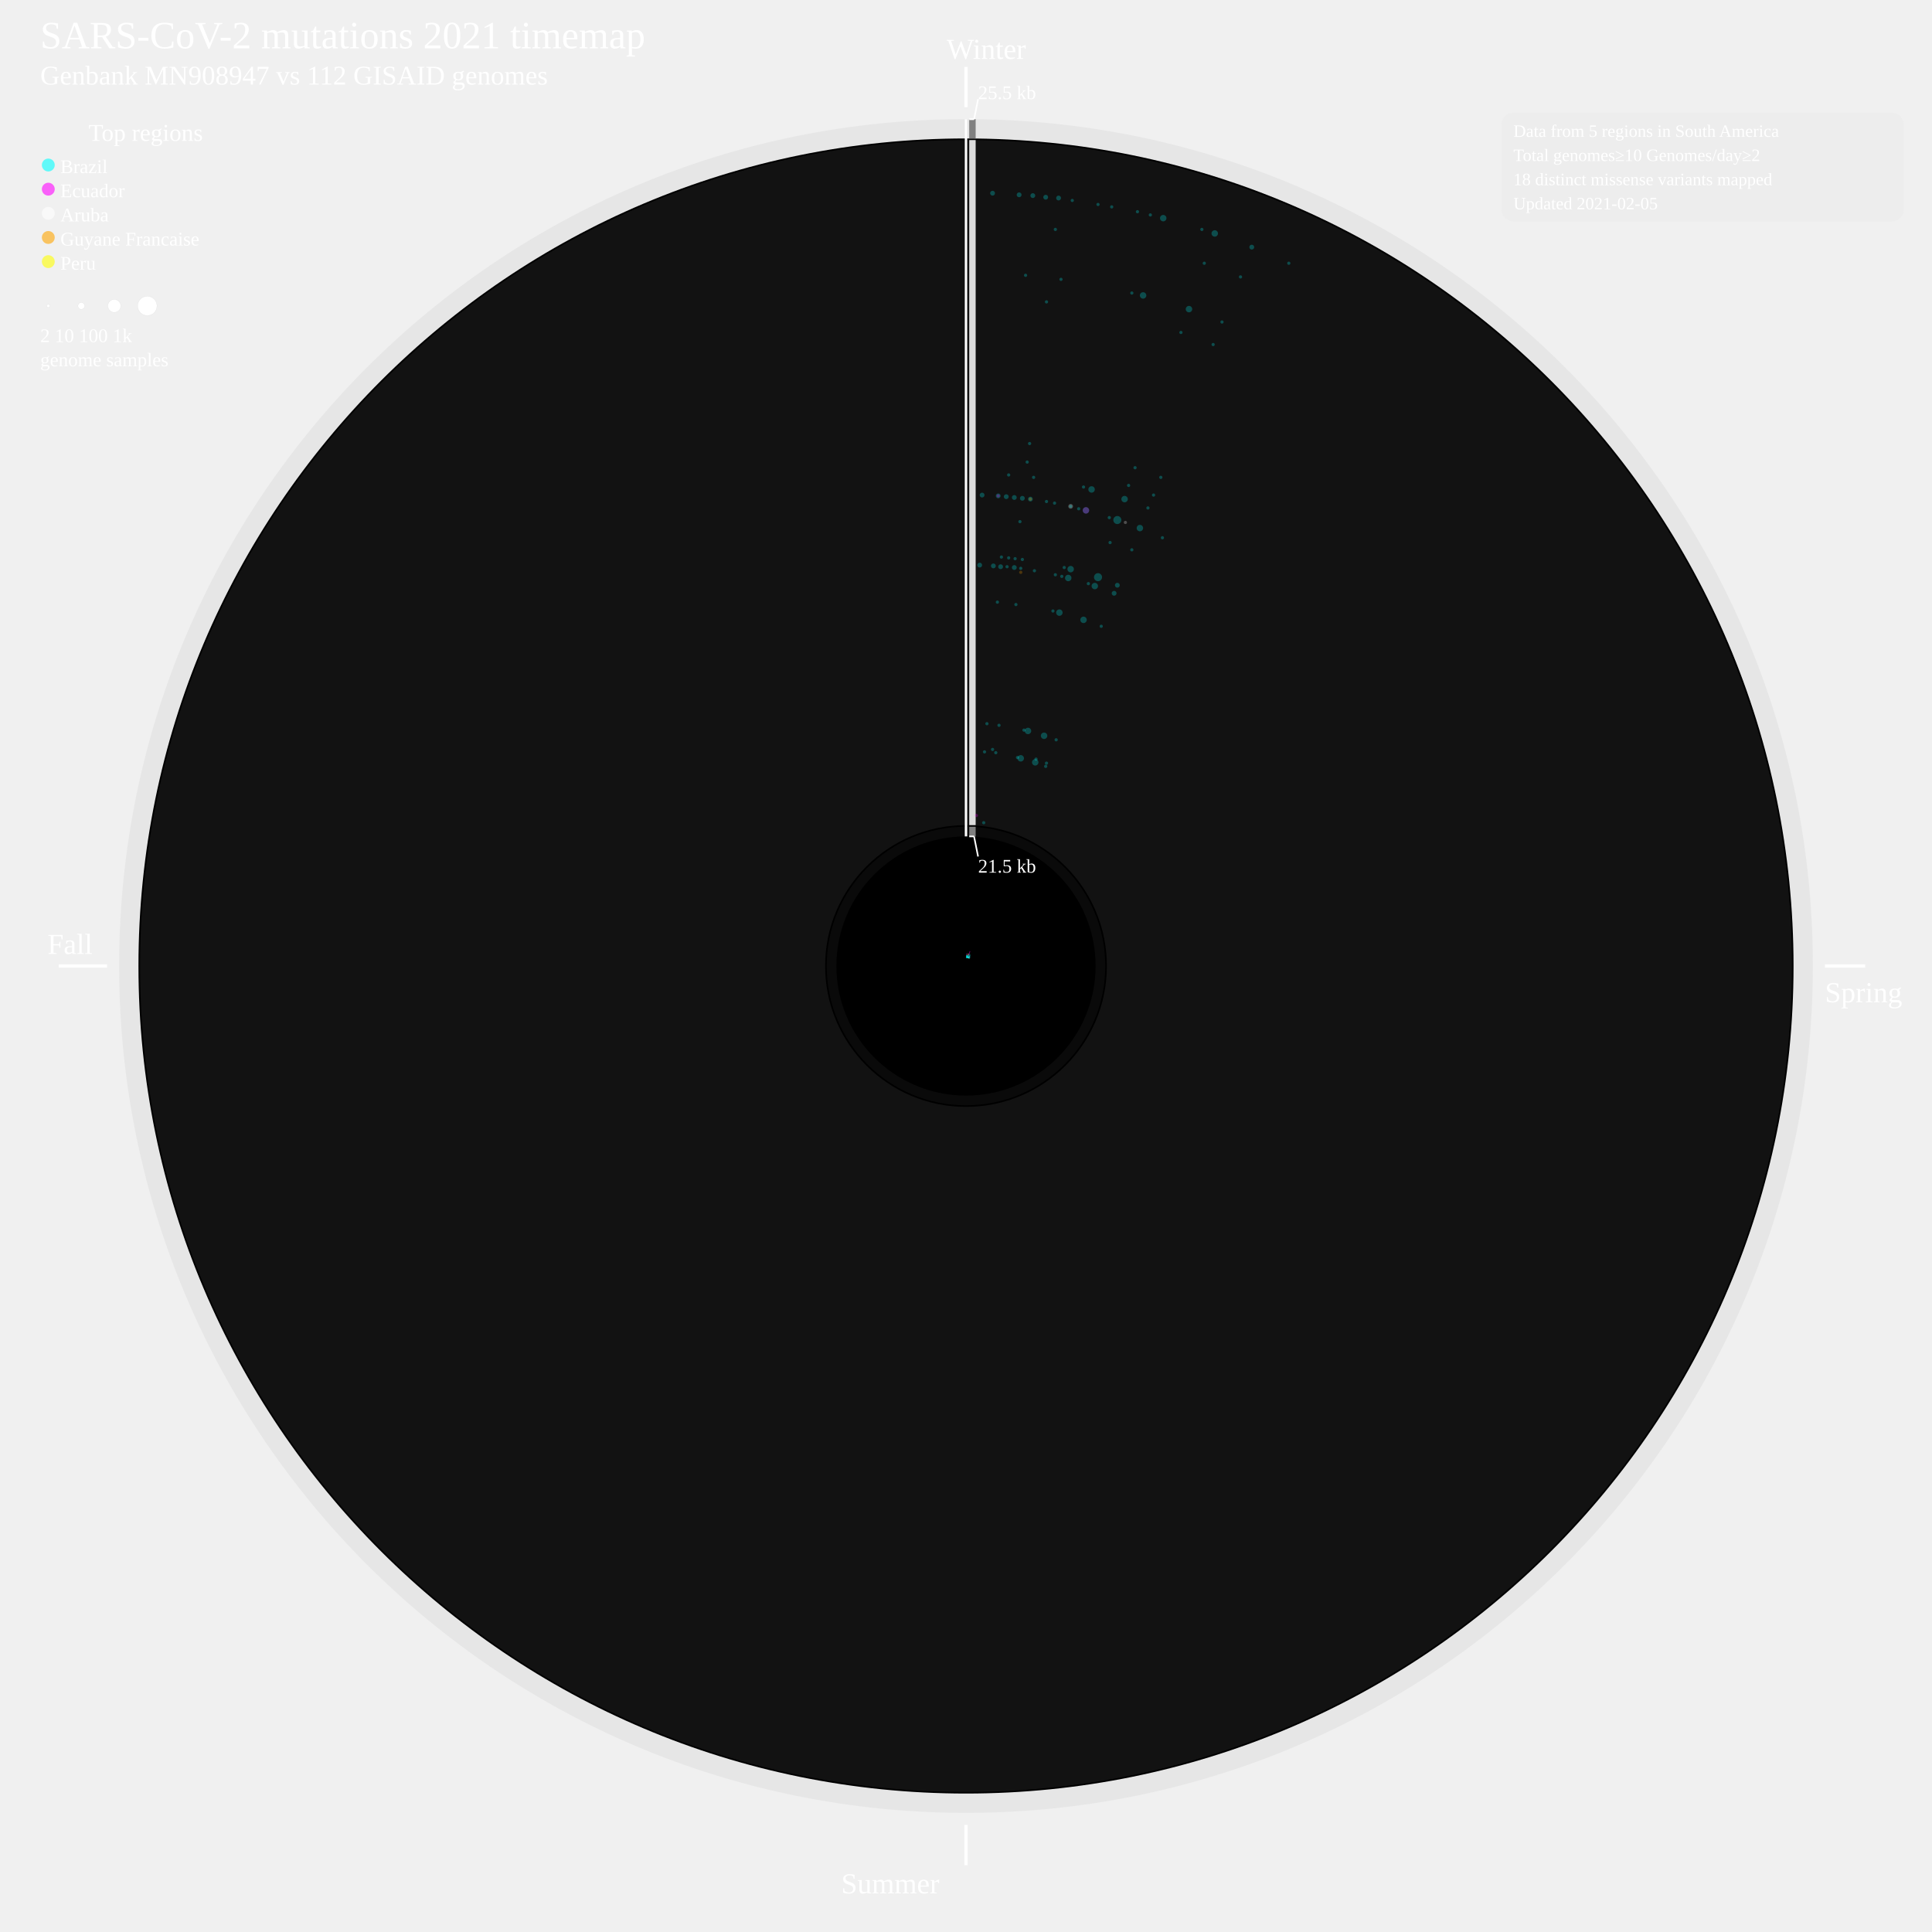
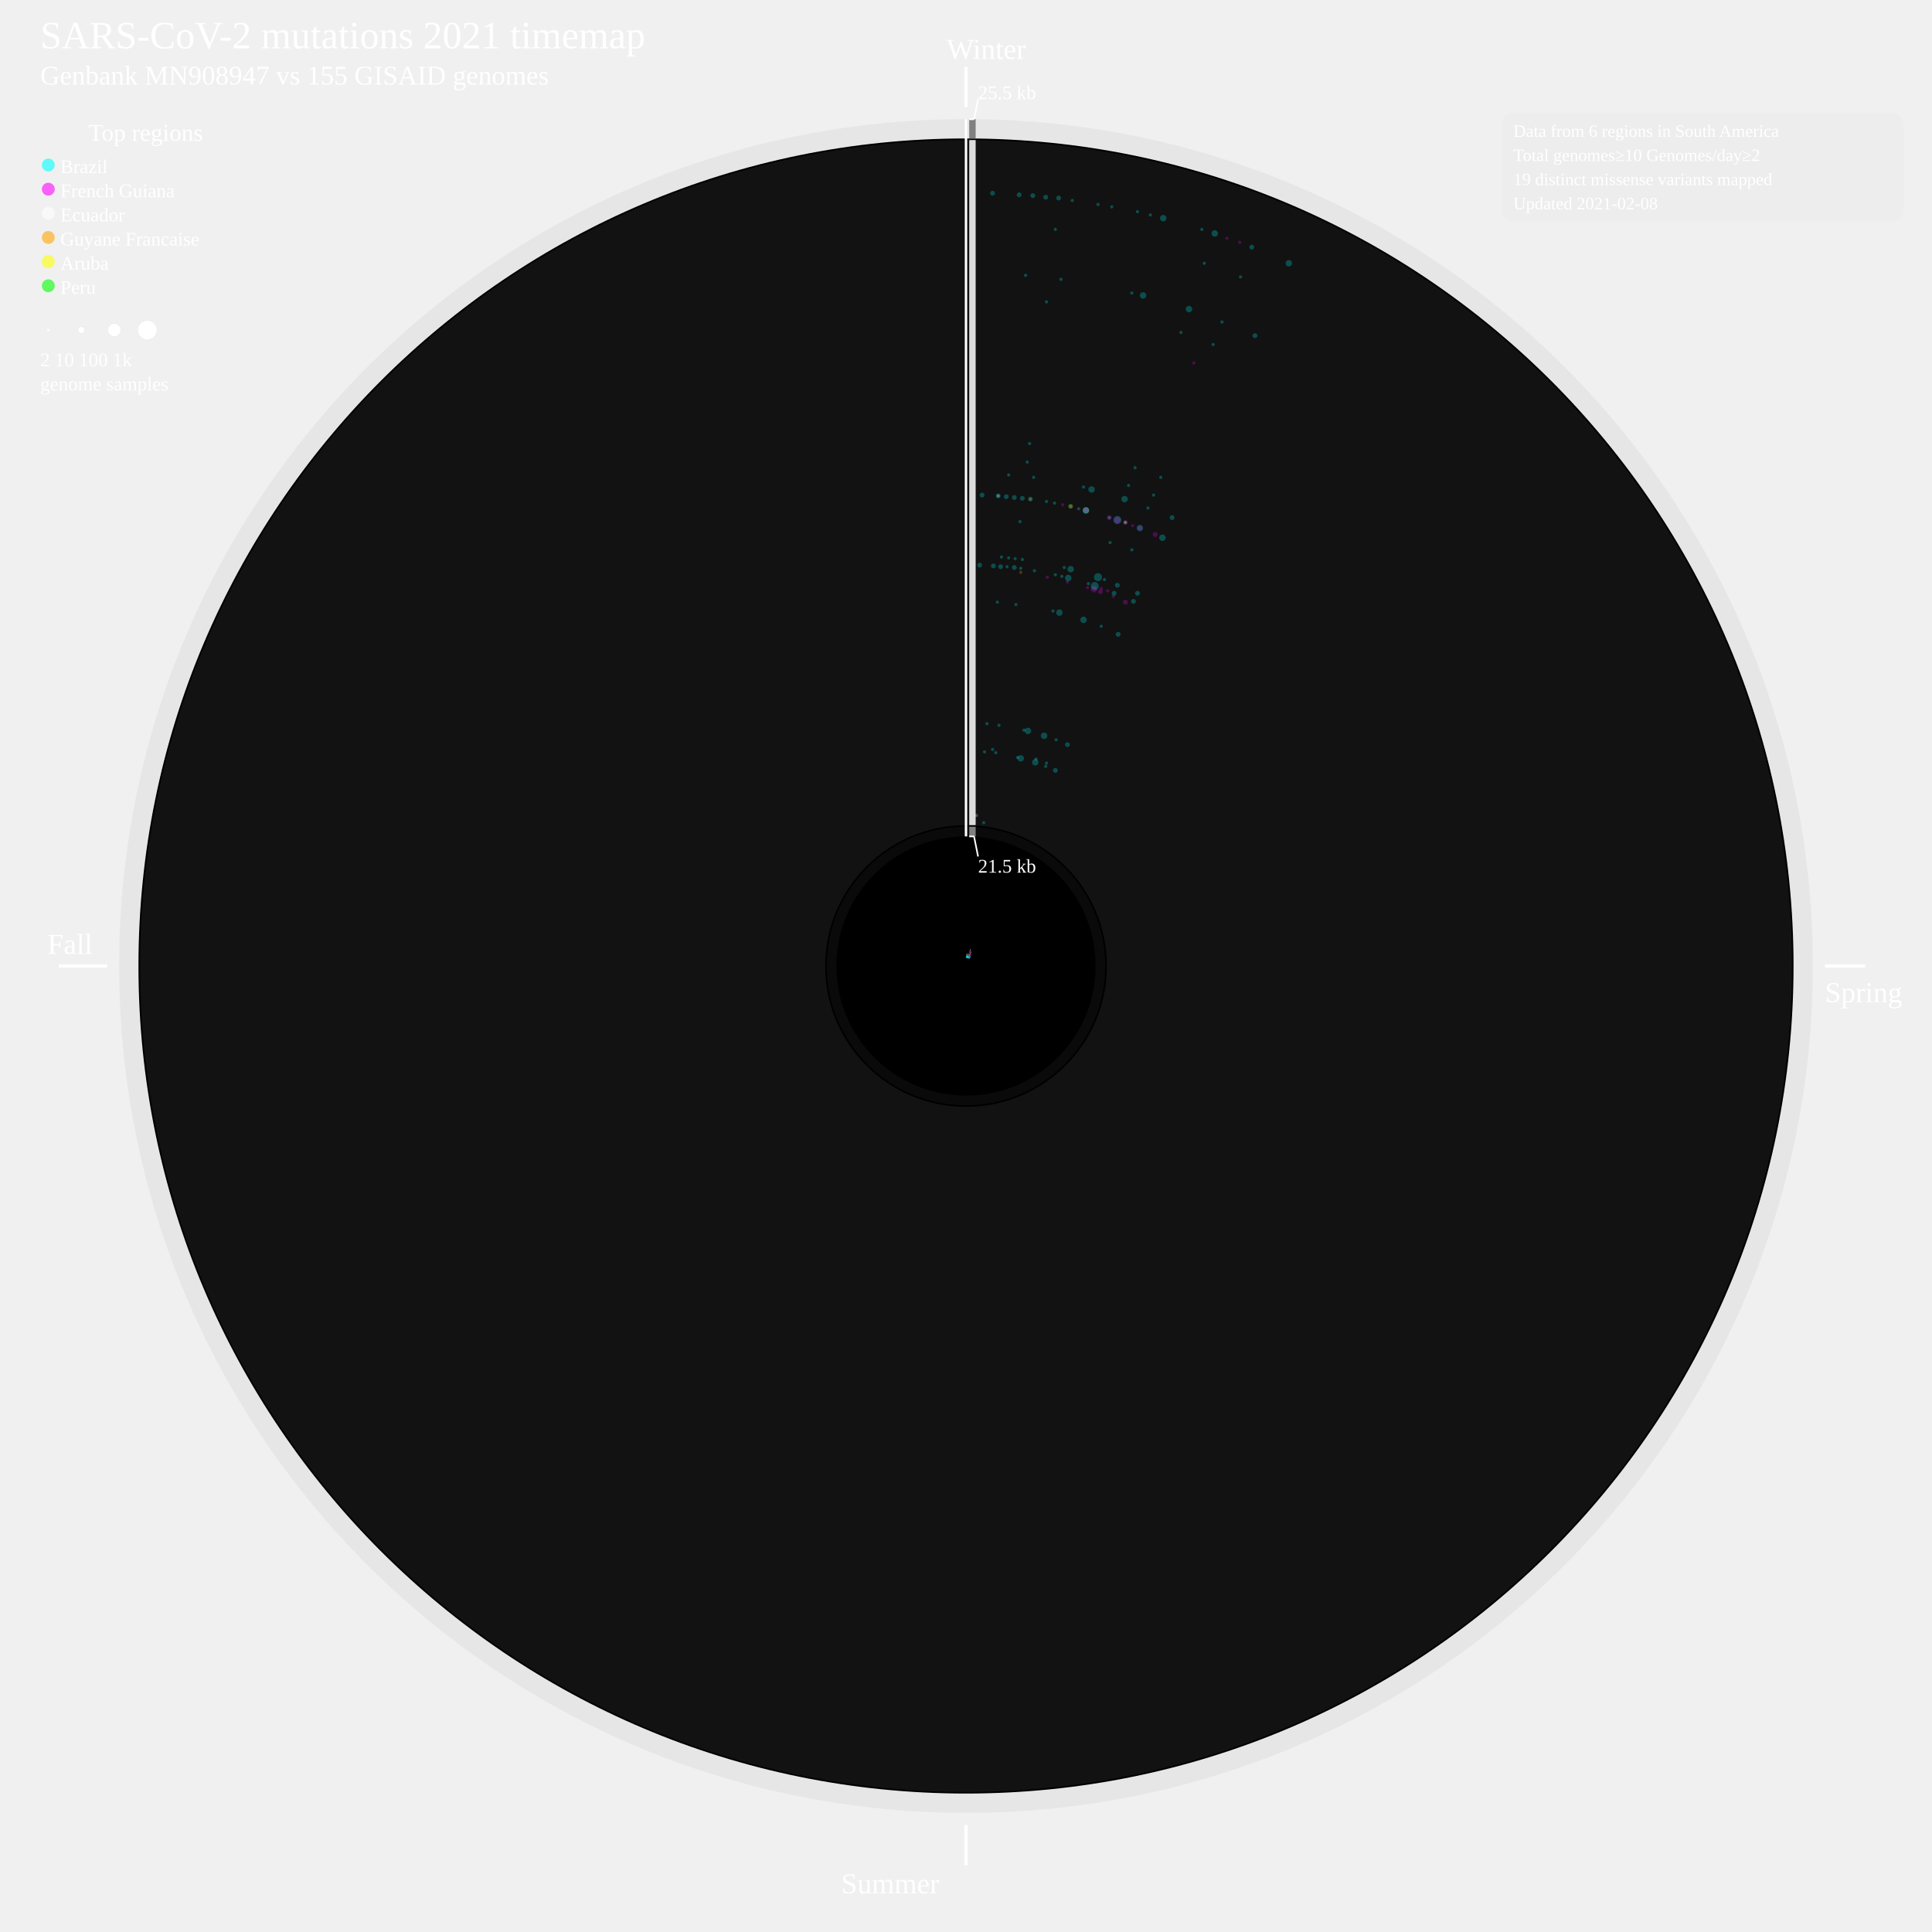
<svg xmlns="http://www.w3.org/2000/svg" width="2400" height="2400" style="background-color:black">
  <defs>
    <style type="text/css">
	.sb {
	stroke-width:0.8;
	stroke-opacity:50%;
	}
	.cv {
	stroke: none;
	fill-opacity:0.25;
	}
	a:link, a:visited {
	cursor: pointer;
	}
	a:hover, a:active {
	outline: dotted 2px yellow;
	}
	g:hover, g:active {
	outline: dotted 2px yellow;
	}
	</style>
  </defs>
  <circle cx="1200" cy="1200" r="1052" style="fill:grey;stroke:black;stroke-width:0;fill-opacity:0.085;" />
  <circle cx="1200" cy="1200" r="1028" style="fill:black;stroke:black;stroke-width:0;fill-opacity:1;" />
  <circle cx="1200" cy="1200" r="1026" style="fill:gainsboro;stroke:black;stroke-width:0;fill-opacity:0.085;" />
  <circle cx="1200" cy="1200" r="175" style="fill:black;stroke:black;stroke-width:0;fill-opacity:1;" />
  <circle cx="1200" cy="1200" r="173" style="fill:grey;stroke:black;stroke-width:0;fill-opacity:0.085;" />
  <circle cx="1200" cy="1200" r="161" style="fill:black;stroke:black;stroke-width:0;fill-opacity:1;" />
  <a href="https://bcgsc.github.io/SARS2_2021">
    <text font-size="4.0em" x="50" y="60" fill="white">SARS-CoV-2 mutations 2021 timemap</text>
  </a>
-   <text font-size="2.8em" x="50" y="105" fill="white">Genbank MN908947 vs 112 GISAID genomes</text>
+   <text font-size="2.8em" x="50" y="105" fill="white">Genbank MN908947 vs 155 GISAID genomes</text>
  <line x1="1200" y1="83.131" x2="1200" y2="133.131" style="stroke:white;stroke-width:4" />
  <text font-size="3.0em" x="1176" y="73.131" fill="white">Winter</text>
  <line x1="2267" y1="1200" x2="2317" y2="1200" style="stroke:white;stroke-width:4" />
  <text font-size="3.0em" x="2267" y="1245" fill="white">Spring</text>
  <line x1="1200" y1="2267" x2="1200" y2="2317" style="stroke:white;stroke-width:4" />
  <text font-size="3.0em" x="1045" y="2352" fill="white">Summer</text>
  <line x1="133" y1="1200" x2="73" y2="1200" style="stroke:white;stroke-width:4" />
  <text font-size="3.0em" x="59" y="1185" fill="white">Fall</text>
  <g>
    <line x1="1208" y1="1039" x2="1208" y2="1027" style="stroke:grey;stroke-width:8" />
  </g>
  <g>
    <line x1="1208" y1="1025" x2="1208" y2="174" style="stroke:gainsboro;stroke-width:8" />
  </g>
  <g>
    <line x1="1208" y1="172" x2="1208" y2="148" style="stroke:grey;stroke-width:8" />
  </g>
  <line x1="1200" y1="148.131" x2="1200" y2="1039" style="stroke:white;stroke-width:3" />
  <line x1="1204" y1="148.131" x2="1210" y2="148.131" style="stroke:white;stroke-width:2" />
  <line x1="1210" y1="148.131" x2="1215" y2="123.131" style="stroke:white;stroke-width:2" />
  <line x1="1204" y1="1039" x2="1210" y2="1039" style="stroke:white;stroke-width:2" />
  <line x1="1210" y1="1039" x2="1215" y2="1064" style="stroke:white;stroke-width:2" />
  <text font-size="2.0em" x="1215" y="123.131" fill="white">25.5 kb</text>
  <text font-size="2.0em" x="1215" y="1084" fill="white">21.5 kb</text>
  <text font-size="2.5em" x="110" y="175" fill="white">Top regions</text>
  <circle cx="60" cy="205" r="8" style="fill:cyan;stroke:black;stroke-width:0;fill-opacity:0.6;" />
  <text font-size="2.0em" x="75" y="215" fill="white">Brazil</text>
  <circle cx="60" cy="235" r="8" style="fill:fuchsia;stroke:black;stroke-width:0;fill-opacity:0.6;" />
-   <text font-size="2.0em" x="75" y="245" fill="white">Ecuador</text>
+   <text font-size="2.0em" x="75" y="245" fill="white">French Guiana</text>
  <circle cx="60" cy="265" r="8" style="fill:white;stroke:black;stroke-width:0;fill-opacity:0.6;" />
-   <text font-size="2.0em" x="75" y="275" fill="white">Aruba</text>
+   <text font-size="2.0em" x="75" y="275" fill="white">Ecuador</text>
  <circle cx="60" cy="295" r="8" style="fill:orange;stroke:black;stroke-width:0;fill-opacity:0.6;" />
  <text font-size="2.0em" x="75" y="305" fill="white">Guyane Francaise</text>
  <circle cx="60" cy="325" r="8" style="fill:yellow;stroke:black;stroke-width:0;fill-opacity:0.6;" />
-   <text font-size="2.0em" x="75" y="335" fill="white">Peru</text>
-   <circle cx="60" cy="380" r="1.908" style="fill:white;stroke:lightgrey;stroke-width:0.2;" />
-   <circle cx="101" cy="380" r="4.166" style="fill:white;stroke:lightgrey;stroke-width:0.2;" />
-   <circle cx="142" cy="380" r="8.017" style="fill:white;stroke:lightgrey;stroke-width:0.2;" />
-   <circle cx="183" cy="380" r="12.002" style="fill:white;stroke:lightgrey;stroke-width:0.2;" />
-   <text font-size="2.0em" x="50" y="425" fill="white">2      10        100        1k</text>
-   <text font-size="2.0em" x="50" y="455" fill="white">genome samples</text>
+   <text font-size="2.0em" x="75" y="335" fill="white">Aruba</text>
+   <circle cx="60" cy="355" r="8" style="fill:lime;stroke:black;stroke-width:0;fill-opacity:0.6;" />
+   <text font-size="2.0em" x="75" y="365" fill="white">Peru</text>
+   <circle cx="60" cy="410" r="1.908" style="fill:white;stroke:lightgrey;stroke-width:0.2;" />
+   <circle cx="101" cy="410" r="4.166" style="fill:white;stroke:lightgrey;stroke-width:0.2;" />
+   <circle cx="142" cy="410" r="8.017" style="fill:white;stroke:lightgrey;stroke-width:0.2;" />
+   <circle cx="183" cy="410" r="12.002" style="fill:white;stroke:lightgrey;stroke-width:0.2;" />
+   <text font-size="2.0em" x="50" y="455" fill="white">2      10        100        1k</text>
+   <text font-size="2.0em" x="50" y="485" fill="white">genome samples</text>
  <g>
    <line x1="1200.3" y1="1190.0" x2="1200.5" y2="1186.9" style="stroke:cyan;" class="sb" />
  </g>
  <g>
    <circle cx="1217" cy="702" r="3" style="fill:cyan;" class="cv" />
  </g>
  <g>
    <circle cx="1220" cy="615" r="3" style="fill:cyan;" class="cv" />
  </g>
  <g>
    <circle cx="1233" cy="240" r="3" style="fill:cyan;" class="cv" />
  </g>
  <g>
    <line x1="1200.7" y1="1190.0" x2="1200.9" y2="1186.9" style="stroke:cyan;" class="sb" />
  </g>
  <g>
-     <line x1="1200.9" y1="1186.9" x2="1201.1" y2="1184.2" style="stroke:fuchsia;" class="sb" />
-   </g>
-   <g>
-     <circle cx="1213" cy="1013" r="2" style="fill:fuchsia;" class="cv" />
+     <line x1="1200.9" y1="1186.9" x2="1201.1" y2="1184.2" style="stroke:white;" class="sb" />
+   </g>
+   <g>
+     <circle cx="1213" cy="1013" r="2" style="fill:white;" class="cv" />
  </g>
  <g>
    <circle cx="1234" cy="703" r="3" style="fill:cyan;" class="cv" />
  </g>
  <g>
    <circle cx="1240" cy="616" r="3" style="fill:cyan;" class="cv" />
  </g>
  <g>
-     <circle cx="1240" cy="616" r="2" style="fill:fuchsia;" class="cv" />
+     <circle cx="1240" cy="616" r="2" style="fill:white;" class="cv" />
  </g>
  <g>
    <circle cx="1266" cy="242" r="3" style="fill:cyan;" class="cv" />
  </g>
  <g>
    <line x1="1200.9" y1="1190.0" x2="1201.2" y2="1186.2" style="stroke:cyan;" class="sb" />
  </g>
  <g>
    <circle cx="1223" cy="934" r="2" style="fill:cyan;" class="cv" />
  </g>
  <g>
    <circle cx="1226" cy="899" r="2" style="fill:cyan;" class="cv" />
  </g>
  <g>
    <circle cx="1239" cy="748" r="2" style="fill:cyan;" class="cv" />
  </g>
  <g>
    <circle cx="1243" cy="704" r="3" style="fill:cyan;" class="cv" />
  </g>
  <g>
    <circle cx="1244" cy="692" r="2" style="fill:cyan;" class="cv" />
  </g>
  <g>
    <circle cx="1250" cy="617" r="3" style="fill:cyan;" class="cv" />
  </g>
  <g>
    <circle cx="1253" cy="590" r="2" style="fill:cyan;" class="cv" />
  </g>
  <g>
    <circle cx="1274" cy="342" r="2" style="fill:cyan;" class="cv" />
  </g>
  <g>
    <circle cx="1283" cy="243" r="3" style="fill:cyan;" class="cv" />
  </g>
  <g>
    <line x1="1201.0" y1="1190.1" x2="1201.4" y2="1186.6" style="stroke:cyan;" class="sb" />
  </g>
  <g>
    <circle cx="1251" cy="704" r="2" style="fill:cyan;" class="cv" />
  </g>
  <g>
    <circle cx="1253" cy="693" r="2" style="fill:cyan;" class="cv" />
  </g>
  <g>
    <circle cx="1260" cy="618" r="3" style="fill:cyan;" class="cv" />
  </g>
  <g>
    <circle cx="1299" cy="245" r="3" style="fill:cyan;" class="cv" />
  </g>
  <g>
    <line x1="1201.2" y1="1190.1" x2="1201.7" y2="1186.3" style="stroke:cyan;" class="sb" />
  </g>
  <g>
    <circle cx="1222" cy="1022" r="2" style="fill:cyan;" class="cv" />
  </g>
  <g>
    <circle cx="1233" cy="931" r="2" style="fill:cyan;" class="cv" />
  </g>
  <g>
    <circle cx="1260" cy="705" r="3" style="fill:cyan;" class="cv" />
  </g>
  <g>
    <circle cx="1261" cy="694" r="2" style="fill:cyan;" class="cv" />
  </g>
  <g>
    <circle cx="1267" cy="648" r="2" style="fill:cyan;" class="cv" />
  </g>
  <g>
    <circle cx="1270" cy="619" r="3" style="fill:cyan;" class="cv" />
  </g>
  <g>
    <circle cx="1276" cy="574" r="2" style="fill:cyan;" class="cv" />
  </g>
  <g>
    <circle cx="1279" cy="551" r="2" style="fill:cyan;" class="cv" />
  </g>
  <g>
    <circle cx="1300" cy="375" r="2" style="fill:cyan;" class="cv" />
  </g>
  <g>
    <circle cx="1311" cy="285" r="2" style="fill:cyan;" class="cv" />
  </g>
  <g>
    <circle cx="1315" cy="246" r="3" style="fill:cyan;" class="cv" />
  </g>
  <g>
    <line x1="1201.4" y1="1190.1" x2="1201.9" y2="1186.6" style="stroke:cyan;" class="sb" />
  </g>
  <g>
    <line x1="1201.9" y1="1186.6" x2="1202.1" y2="1184.5" style="stroke:orange;" class="sb" />
  </g>
  <g>
    <circle cx="1237" cy="935" r="2" style="fill:cyan;" class="cv" />
  </g>
  <g>
    <circle cx="1241" cy="901" r="2" style="fill:cyan;" class="cv" />
  </g>
  <g>
    <circle cx="1262" cy="751" r="2" style="fill:cyan;" class="cv" />
  </g>
  <g>
    <circle cx="1268" cy="711" r="2" style="fill:orange;" class="cv" />
  </g>
  <g>
    <circle cx="1268" cy="706" r="2" style="fill:cyan;" class="cv" />
  </g>
  <g>
    <circle cx="1270" cy="695" r="2" style="fill:cyan;" class="cv" />
  </g>
  <g>
    <circle cx="1280" cy="620" r="3" style="fill:cyan;" class="cv" />
  </g>
  <g>
    <circle cx="1280" cy="620" r="2" style="fill:orange;" class="cv" />
  </g>
  <g>
    <circle cx="1284" cy="593" r="2" style="fill:cyan;" class="cv" />
  </g>
  <g>
    <circle cx="1318" cy="347" r="2" style="fill:cyan;" class="cv" />
  </g>
  <g>
    <circle cx="1332" cy="249" r="2" style="fill:cyan;" class="cv" />
  </g>
  <g>
    <line x1="1201.7" y1="1190.1" x2="1202.2" y2="1187.5" style="stroke:cyan;" class="sb" />
  </g>
  <g>
    <circle cx="1285" cy="709" r="2" style="fill:cyan;" class="cv" />
  </g>
  <g>
    <circle cx="1300" cy="623" r="2" style="fill:cyan;" class="cv" />
  </g>
  <g>
    <circle cx="1364" cy="254" r="2" style="fill:cyan;" class="cv" />
  </g>
  <g>
    <line x1="1201.9" y1="1190.2" x2="1202.3" y2="1188.1" style="stroke:cyan;" class="sb" />
  </g>
  <g>
    <circle cx="1310" cy="625" r="2" style="fill:cyan;" class="cv" />
  </g>
  <g>
    <circle cx="1381" cy="257" r="2" style="fill:cyan;" class="cv" />
  </g>
  <g>
+     <line x1="1202.1" y1="1190.2" x2="1202.5" y2="1188.1" style="stroke:fuchsia;" class="sb" />
+   </g>
+   <g>
+     <circle cx="1301" cy="717" r="2" style="fill:fuchsia;" class="cv" />
+   </g>
+   <g>
+     <circle cx="1320" cy="627" r="2" style="fill:fuchsia;" class="cv" />
+   </g>
+   <g>
    <line x1="1202.2" y1="1190.2" x2="1202.8" y2="1187.6" style="stroke:cyan;" class="sb" />
  </g>
  <g>
-     <line x1="1202.8" y1="1187.6" x2="1203.5" y2="1184.5" style="stroke:white;" class="sb" />
+     <line x1="1202.8" y1="1187.6" x2="1203.5" y2="1184.5" style="stroke:yellow;" class="sb" />
  </g>
  <g>
    <circle cx="1311" cy="714" r="2" style="fill:cyan;" class="cv" />
  </g>
  <g>
-     <circle cx="1330" cy="629" r="3" style="fill:white;" class="cv" />
+     <circle cx="1330" cy="629" r="3" style="fill:yellow;" class="cv" />
  </g>
  <g>
    <circle cx="1330" cy="629" r="2" style="fill:cyan;" class="cv" />
  </g>
  <g>
    <circle cx="1413" cy="263" r="2" style="fill:cyan;" class="cv" />
  </g>
  <g>
    <line x1="1202.4" y1="1190.3" x2="1203.0" y2="1187.7" style="stroke:cyan;" class="sb" />
  </g>
  <g>
    <circle cx="1264" cy="941" r="2" style="fill:cyan;" class="cv" />
  </g>
  <g>
    <circle cx="1272" cy="907" r="2" style="fill:cyan;" class="cv" />
  </g>
  <g>
    <circle cx="1308" cy="759" r="2" style="fill:cyan;" class="cv" />
  </g>
  <g>
    <circle cx="1319" cy="716" r="2" style="fill:cyan;" class="cv" />
  </g>
  <g>
    <circle cx="1322" cy="705" r="2" style="fill:cyan;" class="cv" />
  </g>
  <g>
    <circle cx="1340" cy="632" r="2" style="fill:cyan;" class="cv" />
  </g>
  <g>
    <circle cx="1346" cy="605" r="2" style="fill:cyan;" class="cv" />
  </g>
  <g>
    <circle cx="1406" cy="364" r="2" style="fill:cyan;" class="cv" />
  </g>
  <g>
    <circle cx="1429" cy="267" r="2" style="fill:cyan;" class="cv" />
  </g>
  <g>
    <line x1="1202.6" y1="1190.3" x2="1203.7" y2="1186.0" style="stroke:cyan;" class="sb" />
  </g>
  <g>
-     <line x1="1203.7" y1="1186.0" x2="1204.9" y2="1181.6" style="stroke:fuchsia;" class="sb" />
+     <line x1="1203.7" y1="1186.0" x2="1204.4" y2="1183.4" style="stroke:fuchsia;" class="sb" />
+   </g>
+   <g>
+     <line x1="1204.4" y1="1183.4" x2="1205.5" y2="1179.0" style="stroke:white;" class="sb" />
  </g>
  <g>
    <circle cx="1268" cy="942" r="4" style="fill:cyan;" class="cv" />
  </g>
  <g>
    <circle cx="1277" cy="908" r="4" style="fill:cyan;" class="cv" />
  </g>
  <g>
    <circle cx="1316" cy="761" r="4" style="fill:cyan;" class="cv" />
  </g>
  <g>
+     <circle cx="1326" cy="723" r="2" style="fill:fuchsia;" class="cv" />
+   </g>
+   <g>
    <circle cx="1327" cy="718" r="4" style="fill:cyan;" class="cv" />
  </g>
  <g>
    <circle cx="1330" cy="707" r="4" style="fill:cyan;" class="cv" />
  </g>
  <g>
+     <circle cx="1349" cy="634" r="4" style="fill:white;" class="cv" />
+   </g>
+   <g>
    <circle cx="1349" cy="634" r="4" style="fill:cyan;" class="cv" />
  </g>
  <g>
-     <circle cx="1349" cy="634" r="4" style="fill:fuchsia;" class="cv" />
+     <circle cx="1349" cy="634" r="2" style="fill:fuchsia;" class="cv" />
  </g>
  <g>
    <circle cx="1356" cy="608" r="4" style="fill:cyan;" class="cv" />
  </g>
  <g>
    <circle cx="1420" cy="367" r="4" style="fill:cyan;" class="cv" />
  </g>
  <g>
    <circle cx="1445" cy="271" r="4" style="fill:cyan;" class="cv" />
  </g>
  <g>
    <line x1="1203.0" y1="1190.5" x2="1203.7" y2="1188.4" style="stroke:cyan;" class="sb" />
  </g>
  <g>
+     <line x1="1203.7" y1="1188.4" x2="1204.7" y2="1185.4" style="stroke:fuchsia;" class="sb" />
+   </g>
+   <g>
+     <circle cx="1351" cy="730" r="2" style="fill:fuchsia;" class="cv" />
+   </g>
+   <g>
    <circle cx="1352" cy="725" r="2" style="fill:cyan;" class="cv" />
  </g>
  <g>
+     <circle cx="1378" cy="643" r="3" style="fill:fuchsia;" class="cv" />
+   </g>
+   <g>
    <circle cx="1378" cy="643" r="2" style="fill:cyan;" class="cv" />
  </g>
  <g>
    <circle cx="1493" cy="285" r="2" style="fill:cyan;" class="cv" />
  </g>
  <g>
-     <line x1="1203.2" y1="1190.5" x2="1205.0" y2="1185.4" style="stroke:cyan;" class="sb" />
+     <line x1="1203.2" y1="1190.5" x2="1205.0" y2="1185.3" style="stroke:cyan;" class="sb" />
+   </g>
+   <g>
+     <line x1="1205.0" y1="1185.3" x2="1206.4" y2="1181.0" style="stroke:fuchsia;" class="sb" />
  </g>
  <g>
    <circle cx="1286" cy="947" r="4" style="fill:cyan;" class="cv" />
  </g>
  <g>
    <circle cx="1287" cy="943" r="2" style="fill:cyan;" class="cv" />
  </g>
  <g>
    <circle cx="1297" cy="914" r="4" style="fill:cyan;" class="cv" />
  </g>
  <g>
    <circle cx="1346" cy="770" r="4" style="fill:cyan;" class="cv" />
  </g>
  <g>
-     <circle cx="1360" cy="728" r="4" style="fill:cyan;" class="cv" />
+     <circle cx="1359" cy="732" r="4" style="fill:fuchsia;" class="cv" />
+   </g>
+   <g>
+     <circle cx="1360" cy="728" r="5" style="fill:cyan;" class="cv" />
  </g>
  <g>
    <circle cx="1364" cy="717" r="5" style="fill:cyan;" class="cv" />
  </g>
  <g>
    <circle cx="1379" cy="674" r="2" style="fill:cyan;" class="cv" />
  </g>
  <g>
    <circle cx="1388" cy="646" r="5" style="fill:cyan;" class="cv" />
  </g>
  <g>
+     <circle cx="1388" cy="646" r="4" style="fill:fuchsia;" class="cv" />
+   </g>
+   <g>
    <circle cx="1397" cy="620" r="4" style="fill:cyan;" class="cv" />
  </g>
  <g>
    <circle cx="1402" cy="603" r="2" style="fill:cyan;" class="cv" />
  </g>
  <g>
    <circle cx="1410" cy="581" r="2" style="fill:cyan;" class="cv" />
  </g>
  <g>
    <circle cx="1467" cy="413" r="2" style="fill:cyan;" class="cv" />
  </g>
  <g>
    <circle cx="1477" cy="384" r="4" style="fill:cyan;" class="cv" />
  </g>
  <g>
    <circle cx="1496" cy="327" r="2" style="fill:cyan;" class="cv" />
  </g>
  <g>
    <circle cx="1509" cy="290" r="4" style="fill:cyan;" class="cv" />
  </g>
  <g>
-     <line x1="1203.4" y1="1190.6" x2="1204.3" y2="1188.0" style="stroke:white;" class="sb" />
-   </g>
-   <g>
-     <circle cx="1398" cy="649" r="2" style="fill:white;" class="cv" />
+     <line x1="1203.4" y1="1190.6" x2="1204.1" y2="1188.6" style="stroke:cyan;" class="sb" />
+   </g>
+   <g>
+     <line x1="1204.1" y1="1188.6" x2="1205.4" y2="1185.0" style="stroke:fuchsia;" class="sb" />
+   </g>
+   <g>
+     <line x1="1205.4" y1="1185.0" x2="1206.3" y2="1182.4" style="stroke:yellow;" class="sb" />
+   </g>
+   <g>
+     <circle cx="1367" cy="735" r="3" style="fill:fuchsia;" class="cv" />
+   </g>
+   <g>
+     <circle cx="1368" cy="731" r="2" style="fill:fuchsia;" class="cv" />
+   </g>
+   <g>
+     <circle cx="1372" cy="720" r="2" style="fill:cyan;" class="cv" />
+   </g>
+   <g>
+     <circle cx="1398" cy="649" r="3" style="fill:fuchsia;" class="cv" />
+   </g>
+   <g>
+     <circle cx="1398" cy="649" r="2" style="fill:yellow;" class="cv" />
+   </g>
+   <g>
+     <circle cx="1398" cy="649" r="2" style="fill:cyan;" class="cv" />
+   </g>
+   <g>
+     <circle cx="1524" cy="296" r="2" style="fill:fuchsia;" class="cv" />
+   </g>
+   <g>
+     <line x1="1203.5" y1="1190.6" x2="1204.5" y2="1188.1" style="stroke:fuchsia;" class="sb" />
+   </g>
+   <g>
+     <circle cx="1376" cy="734" r="2" style="fill:fuchsia;" class="cv" />
+   </g>
+   <g>
+     <circle cx="1407" cy="653" r="2" style="fill:fuchsia;" class="cv" />
+   </g>
+   <g>
+     <circle cx="1483" cy="451" r="2" style="fill:fuchsia;" class="cv" />
+   </g>
+   <g>
+     <circle cx="1540" cy="301" r="2" style="fill:fuchsia;" class="cv" />
  </g>
  <g>
    <line x1="1203.7" y1="1190.7" x2="1205.2" y2="1186.9" style="stroke:cyan;" class="sb" />
  </g>
  <g>
+     <line x1="1205.2" y1="1186.9" x2="1206.4" y2="1184.0" style="stroke:fuchsia;" class="sb" />
+   </g>
+   <g>
    <circle cx="1299" cy="952" r="2" style="fill:cyan;" class="cv" />
  </g>
  <g>
    <circle cx="1300" cy="948" r="2" style="fill:cyan;" class="cv" />
  </g>
  <g>
    <circle cx="1312" cy="919" r="2" style="fill:cyan;" class="cv" />
  </g>
  <g>
    <circle cx="1368" cy="778" r="2" style="fill:cyan;" class="cv" />
  </g>
  <g>
+     <circle cx="1383" cy="741" r="2" style="fill:fuchsia;" class="cv" />
+   </g>
+   <g>
    <circle cx="1384" cy="737" r="3" style="fill:cyan;" class="cv" />
  </g>
  <g>
    <circle cx="1388" cy="727" r="3" style="fill:cyan;" class="cv" />
  </g>
  <g>
    <circle cx="1406" cy="683" r="2" style="fill:cyan;" class="cv" />
  </g>
  <g>
    <circle cx="1416" cy="656" r="4" style="fill:cyan;" class="cv" />
  </g>
  <g>
+     <circle cx="1416" cy="656" r="3" style="fill:fuchsia;" class="cv" />
+   </g>
+   <g>
    <circle cx="1426" cy="631" r="2" style="fill:cyan;" class="cv" />
  </g>
  <g>
    <circle cx="1433" cy="615" r="2" style="fill:cyan;" class="cv" />
  </g>
  <g>
    <circle cx="1442" cy="593" r="2" style="fill:cyan;" class="cv" />
  </g>
  <g>
    <circle cx="1507" cy="428" r="2" style="fill:cyan;" class="cv" />
  </g>
  <g>
    <circle cx="1518" cy="400" r="2" style="fill:cyan;" class="cv" />
  </g>
  <g>
    <circle cx="1541" cy="344" r="2" style="fill:cyan;" class="cv" />
  </g>
  <g>
    <circle cx="1555" cy="307" r="3" style="fill:cyan;" class="cv" />
  </g>
  <g>
-     <line x1="1204.2" y1="1190.9" x2="1205.1" y2="1189.0" style="stroke:cyan;" class="sb" />
-   </g>
-   <g>
-     <circle cx="1444" cy="668" r="2" style="fill:cyan;" class="cv" />
-   </g>
-   <g>
-     <circle cx="1601" cy="327" r="2" style="fill:cyan;" class="cv" />
+     <line x1="1204.0" y1="1190.8" x2="1205.3" y2="1188.0" style="stroke:fuchsia;" class="sb" />
+   </g>
+   <g>
+     <circle cx="1398" cy="748" r="3" style="fill:fuchsia;" class="cv" />
+   </g>
+   <g>
+     <circle cx="1435" cy="664" r="3" style="fill:fuchsia;" class="cv" />
+   </g>
+   <g>
+     <line x1="1204.2" y1="1190.9" x2="1205.9" y2="1187.2" style="stroke:cyan;" class="sb" />
+   </g>
+   <g>
+     <circle cx="1311" cy="957" r="3" style="fill:cyan;" class="cv" />
+   </g>
+   <g>
+     <circle cx="1326" cy="925" r="3" style="fill:cyan;" class="cv" />
+   </g>
+   <g>
+     <circle cx="1389" cy="788" r="3" style="fill:cyan;" class="cv" />
+   </g>
+   <g>
+     <circle cx="1408" cy="747" r="3" style="fill:cyan;" class="cv" />
+   </g>
+   <g>
+     <circle cx="1413" cy="737" r="3" style="fill:cyan;" class="cv" />
+   </g>
+   <g>
+     <circle cx="1444" cy="668" r="4" style="fill:cyan;" class="cv" />
+   </g>
+   <g>
+     <circle cx="1456" cy="643" r="3" style="fill:cyan;" class="cv" />
+   </g>
+   <g>
+     <circle cx="1559" cy="417" r="3" style="fill:cyan;" class="cv" />
+   </g>
+   <g>
+     <circle cx="1601" cy="327" r="4" style="fill:cyan;" class="cv" />
  </g>
  <rect x="1865" y="140" width="500" height="135" rx="15" style="fill:gainsboro;stroke-width:0;fill-opacity:0.15;" />
-   <text font-size="1.8em" x="1880" y="170" fill="white">Data from 5 regions in South America</text>
+   <text font-size="1.8em" x="1880" y="170" fill="white">Data from 6 regions in South America</text>
  <text font-size="1.8em" x="1880" y="200" fill="white">Total genomes≥10  Genomes/day≥2</text>
-   <text font-size="1.8em" x="1880" y="230" fill="white">18 distinct missense variants mapped</text>
-   <text font-size="1.8em" x="1880" y="260" fill="white">Updated 2021-02-05</text>
+   <text font-size="1.8em" x="1880" y="230" fill="white">19 distinct missense variants mapped</text>
+   <text font-size="1.8em" x="1880" y="260" fill="white">Updated 2021-02-08</text>
</svg>
